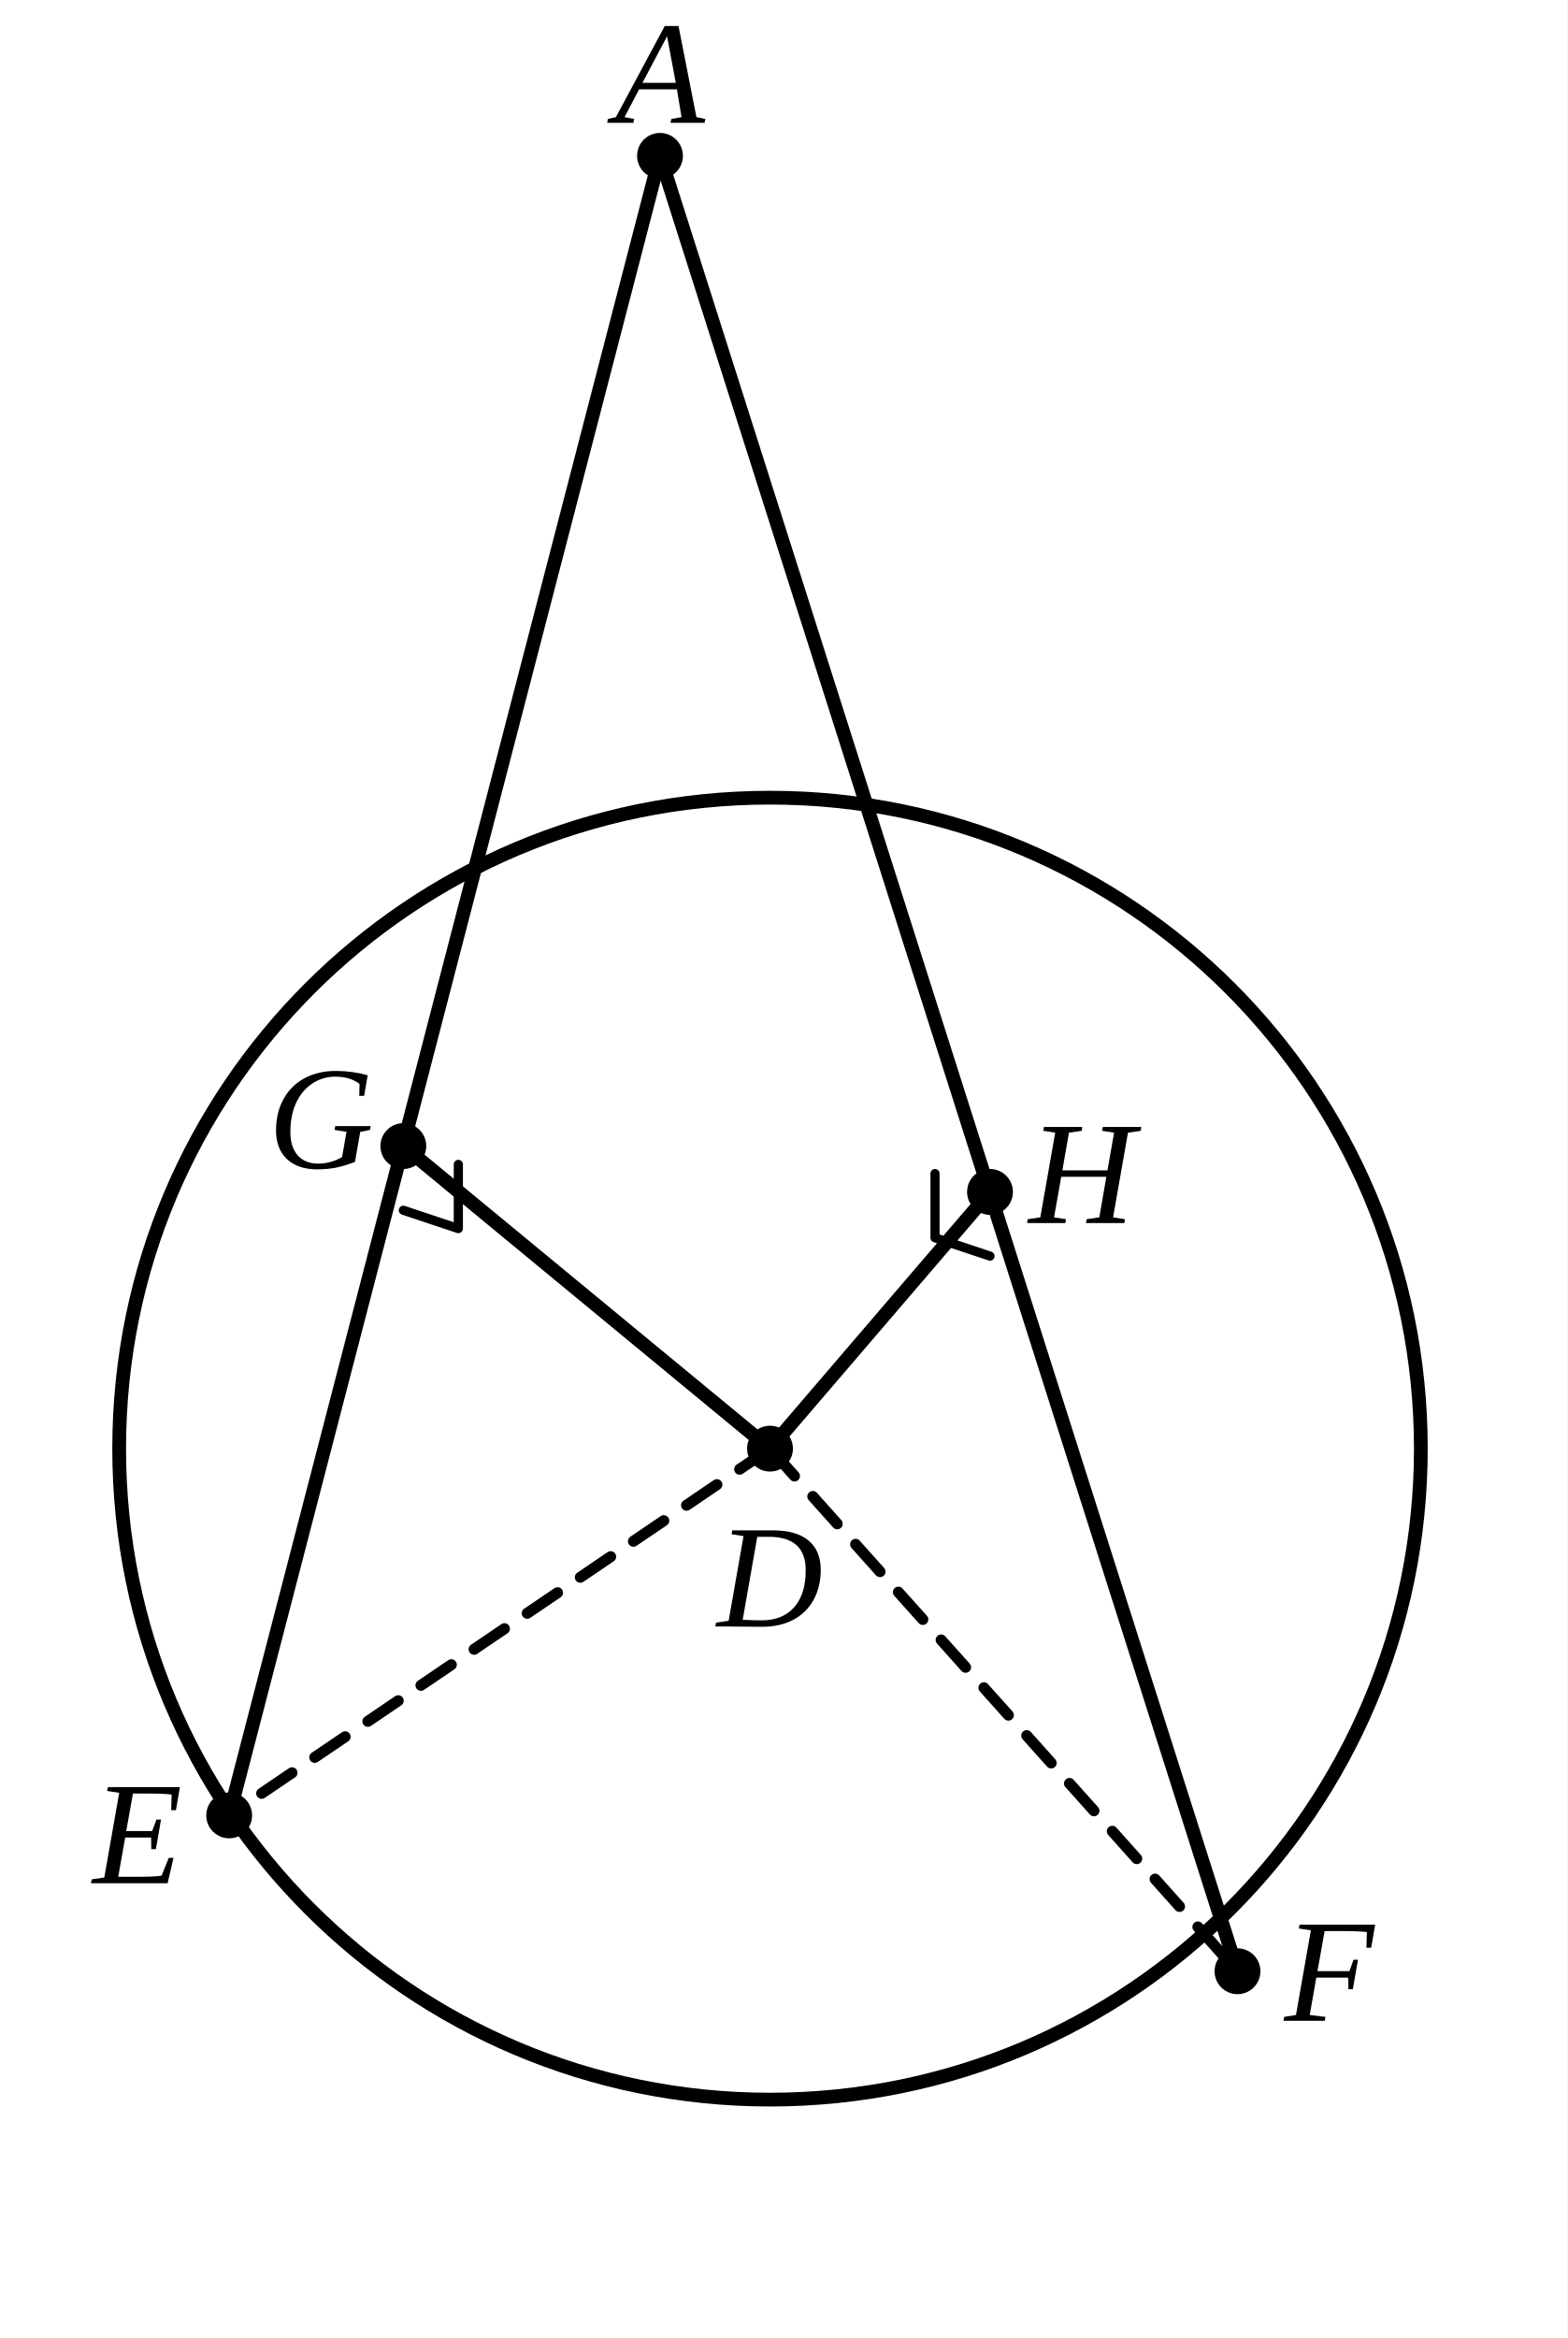
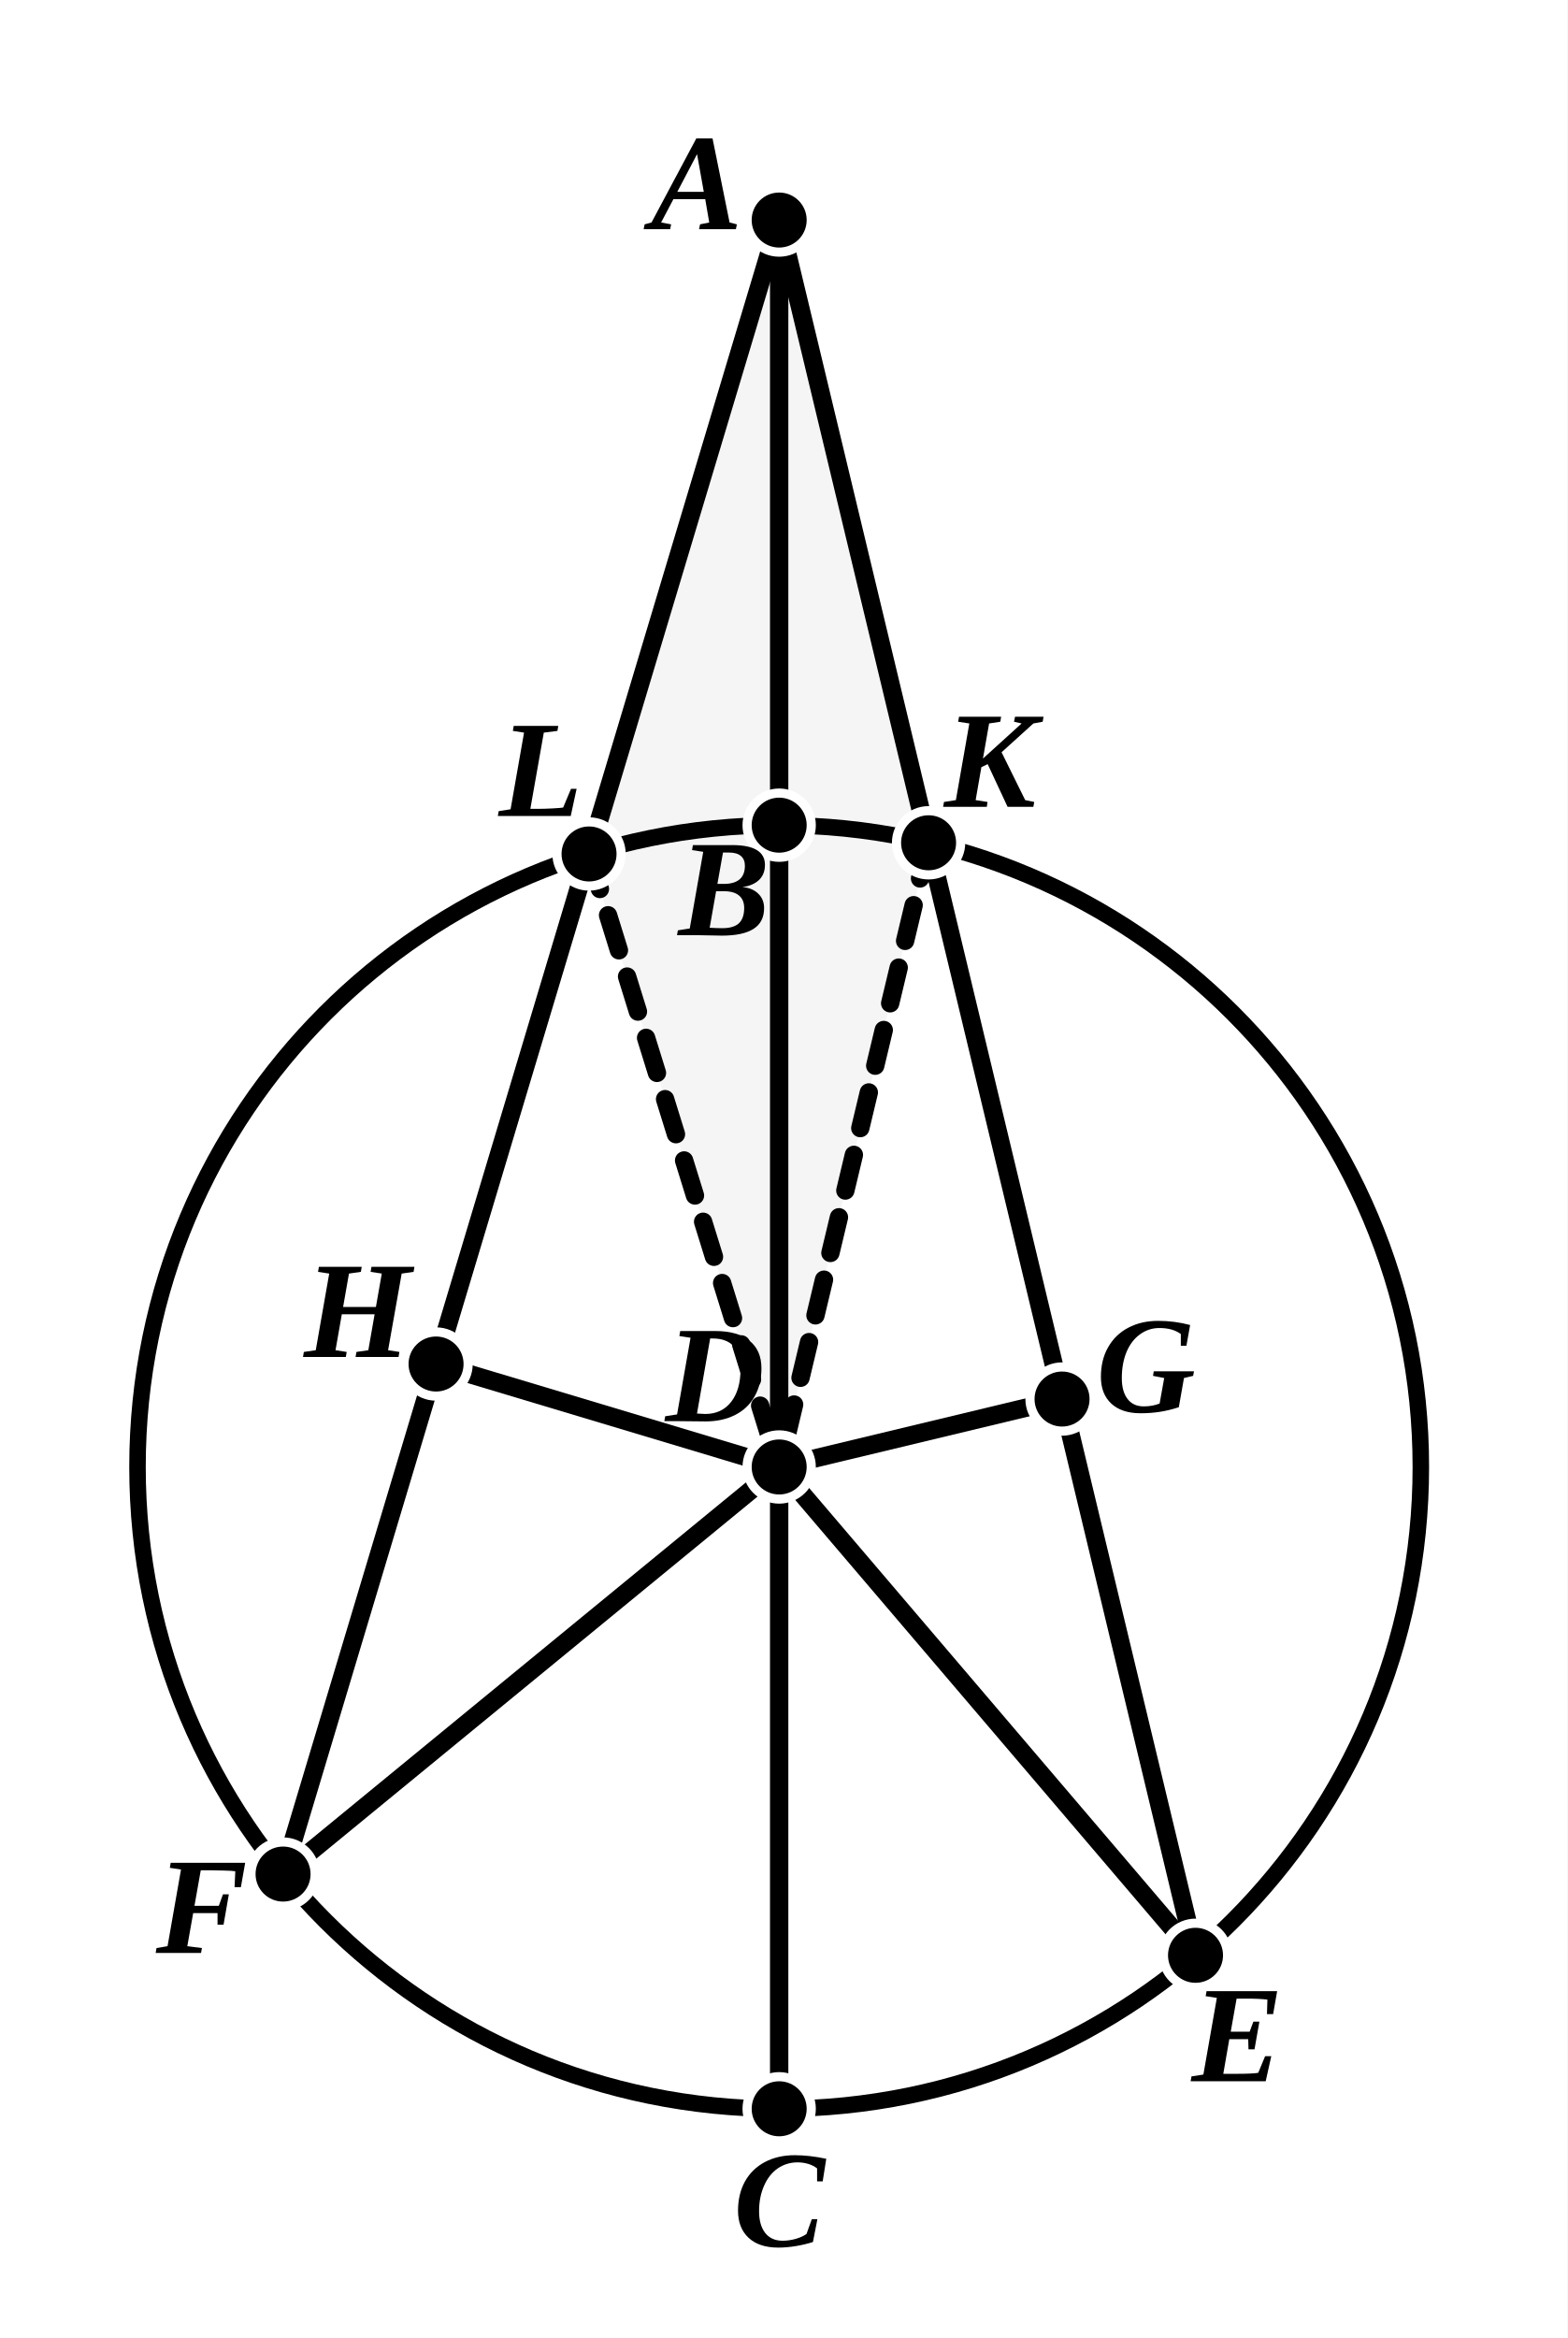
- <svg xmlns="http://www.w3.org/2000/svg" viewBox="0 0 171 255" width="100%" height="auto" class="euclid-diagram">
+ <svg xmlns="http://www.w3.org/2000/svg" viewBox="0 0 171 255" width="171" height="255" class="euclid-graphic" data-graphic-id="0026.g2" data-folio="0026" data-graphic="g2" data-proposition="III.8">
  <style>
- .euclid-diagram {
-     display: block;
-     max-width: 100%;
-     margin: 1.5rem auto;
-     background-color: #ffffff;
- }
- .geometry {
-     stroke: #000000;
-     stroke-width: 1.5;
-     stroke-linecap: round;
-     stroke-linejoin: round;
-     fill: none;
- }
- .construction {
-     stroke: #000000;
-     stroke-width: 1.2;
-     stroke-linecap: round;
-     stroke-linejoin: round;
-     stroke-dasharray: 4, 3;
-     fill: none;
- }
- .point {
-     fill: #000000;
- }
- .label {
-     font-family: "Times New Roman", Times, serif;
-     font-size: 16px;
-     font-style: italic;
-     fill: #000000;
-     text-anchor: middle;
-     dominant-baseline: central;
- }
- .interactive {
-     cursor: pointer;
- }
- .interactive:hover .geometry,
- .interactive:hover.geometry {
-     stroke: #0284c7;
-     stroke-width: 2.5;
- }
- .interactive:hover .point,
- .interactive:hover.point {
-     fill: #0284c7;
- }
- .interactive:hover .label,
- .interactive:hover.label {
-     fill: #0284c7;
-     font-weight: bold;
- }
- </style>
-   <rect width="171" height="255" fill="#ffffff" />
-   <g id="circle" class="interactive">
-     <circle cx="84" cy="158" r="71" class="geometry" />
+     .euclid-graphic {
+       font-family: 'Times New Roman', 'Georgia', serif;
+       font-style: italic;
+       background-color: #ffffff;
+     }
+     .geom-line {
+       stroke: #000000;
+       stroke-width: 2.0;
+       stroke-linecap: round;
+       transition: stroke 0.15s, stroke-width 0.15s;
+     }
+     .geom-dashed {
+       stroke-dasharray: 4, 3;
+     }
+     .geom-circle {
+       stroke: #000000;
+       stroke-width: 1.8;
+       fill: none;
+       transition: stroke 0.15s, stroke-width 0.15s;
+     }
+     .geom-polygon {
+       fill: #000000;
+       fill-opacity: 0.04;
+       stroke: none;
+       transition: fill-opacity 0.15s;
+     }
+     .wedge, .angle {
+       fill: #ef4444;
+       fill-opacity: 0.24;
+       stroke: #ef4444;
+       stroke-width: 2;
+       stroke-linejoin: round;
+       transition: opacity 0.12s ease;
+     }
+     .geom-point {
+       fill: #000000;
+       stroke: #ffffff;
+       stroke-width: 1;
+     }
+     .geom-label {
+       font-size: 15px;
+       font-weight: bold;
+       fill: #000000;
+       user-select: none;
+     }
+     .geom-overlay {
+       opacity: 0;
+       pointer-events: none;
+       transition: opacity 0.12s ease;
+     }
+     /* Interactive Highlight States */
+     [data-ref]:hover, .highlight, .geom-highlight-active {
+       opacity: 1 !important;
+       stroke: #ef4444 !important;
+       stroke-width: 3.5 !important;
+       cursor: pointer;
+     }
+     text[data-ref]:hover, text.highlight, text.geom-highlight-active {
+       fill: #ef4444 !important;
+       stroke: none !important;
+     }
+     .geom-polygon:hover, .geom-polygon.highlight, polygon.geom-highlight-active,
+     path.wedge.geom-highlight-active, path.angle.geom-highlight-active {
+       opacity: 1 !important;
+       fill-opacity: 0.24 !important;
+       fill: #ef4444 !important;
+       stroke: #ef4444 !important;
+       stroke-width: 2.5 !important;
+     }
+     .geom-point:hover, .geom-point.highlight, circle.geom-point.geom-highlight-active {
+       r: 5.5 !important;
+       fill: #ef4444 !important;
+       stroke: #ffffff !important;
+       stroke-width: 1.5 !important;
+     }
+   </style>
+   <rect width="100%" height="100%" fill="#ffffff" />
+   <g id="elements">
+     <circle id="el-circle-DB" data-ref="( D B )" data-aliases="( B C E ); ( B K E C F L )" data-type="circle" cx="85" cy="160" r="70" class="geom-circle" />
+     <line id="el-line-AC" data-ref="[ A C ]" data-aliases="[ C A ]" data-type="line" x1="85" y1="24" x2="85" y2="230" class="geom-line geom-overlay" />
  </g>
-   <g id="lines-from-A" class="interactive">
-     <line x1="72" y1="17" x2="25" y2="198" class="geometry" />
-     <line x1="72" y1="17" x2="135" y2="215" class="geometry" />
+   <g id="graphics">
+     <polygon id="el-tri-AKD" data-ref="&lt; A K D &gt;" data-type="polygon" points="85,24 101.30,91.92 85,160" class="geom-polygon" />
+     <polygon id="el-tri-ALD" data-ref="&lt; A L D &gt;" data-type="polygon" points="85,24 64.26,93.14 85,160" class="geom-polygon" />
+     <line id="el-seg-AB" data-ref="/ A B /" data-aliases="/ B A /" data-type="segment" x1="85" y1="24" x2="85" y2="90" class="geom-line" />
+     <line id="el-seg-BD" data-ref="/ B D /" data-aliases="/ D B /" data-type="segment" x1="85" y1="90" x2="85" y2="160" class="geom-line" />
+     <line id="el-seg-DC" data-ref="/ D C /" data-aliases="/ C D /" data-type="segment" x1="85" y1="160" x2="85" y2="230" class="geom-line" />
+     <line id="el-seg-AD" data-ref="/ A D /" data-aliases="/ D A /" data-type="segment" x1="85" y1="24" x2="85" y2="160" class="geom-line geom-overlay" />
+     <line id="el-seg-BC" data-ref="/ B C /" data-aliases="/ C B /" data-type="segment" x1="85" y1="90" x2="85" y2="230" class="geom-line geom-overlay" />
+     <line id="el-seg-AC" data-ref="/ A C /" data-aliases="/ C A /" data-type="segment" x1="85" y1="24" x2="85" y2="230" class="geom-line geom-overlay" />
+     <line id="el-seg-AK" data-ref="/ A K /" data-aliases="/ K A /" data-type="segment" x1="85" y1="24" x2="101.30" y2="91.92" class="geom-line" />
+     <line id="el-seg-KG" data-ref="/ K G /" data-aliases="/ G K /" data-type="segment" x1="101.30" y1="91.92" x2="115.86" y2="152.59" class="geom-line" />
+     <line id="el-seg-GE" data-ref="/ G E /" data-aliases="/ E G /" data-type="segment" x1="115.86" y1="152.59" x2="130.42" y2="213.26" class="geom-line" />
+     <line id="el-seg-AG" data-ref="/ A G /" data-aliases="/ G A /" data-type="segment" x1="85" y1="24" x2="115.86" y2="152.59" class="geom-line geom-overlay" />
+     <line id="el-seg-KE" data-ref="/ K E /" data-aliases="/ E K /" data-type="segment" x1="101.30" y1="91.92" x2="130.42" y2="213.26" class="geom-line geom-overlay" />
+     <line id="el-seg-AE" data-ref="/ A E /" data-aliases="/ E A /" data-type="segment" x1="85" y1="24" x2="130.42" y2="213.26" class="geom-line geom-overlay" />
+     <line id="el-seg-AL" data-ref="/ A L /" data-aliases="/ L A /" data-type="segment" x1="85" y1="24" x2="64.26" y2="93.14" class="geom-line" />
+     <line id="el-seg-LH" data-ref="/ L H /" data-aliases="/ H L /" data-type="segment" x1="64.26" y1="93.14" x2="47.57" y2="148.77" class="geom-line" />
+     <line id="el-seg-HF" data-ref="/ H F /" data-aliases="/ F H /" data-type="segment" x1="47.57" y1="148.77" x2="30.88" y2="204.40" class="geom-line" />
+     <line id="el-seg-AH" data-ref="/ A H /" data-aliases="/ H A /" data-type="segment" x1="85" y1="24" x2="47.57" y2="148.77" class="geom-line geom-overlay" />
+     <line id="el-seg-LF" data-ref="/ L F /" data-aliases="/ F L /" data-type="segment" x1="64.26" y1="93.14" x2="30.88" y2="204.40" class="geom-line geom-overlay" />
+     <line id="el-seg-AF" data-ref="/ A F /" data-aliases="/ F A /" data-type="segment" x1="85" y1="24" x2="30.88" y2="204.40" class="geom-line geom-overlay" />
+     <line id="el-seg-DG" data-ref="/ D G /" data-aliases="/ G D /" data-type="segment" x1="85" y1="160" x2="115.86" y2="152.59" class="geom-line" />
+     <line id="el-seg-DH" data-ref="/ D H /" data-aliases="/ H D /" data-type="segment" x1="85" y1="160" x2="47.57" y2="148.77" class="geom-line" />
+     <line id="el-seg-DE" data-ref="/ D E /" data-aliases="/ E D /" data-type="segment" x1="85" y1="160" x2="130.42" y2="213.26" class="geom-line" />
+     <line id="el-seg-DF" data-ref="/ D F /" data-aliases="/ F D /" data-type="segment" x1="85" y1="160" x2="30.88" y2="204.40" class="geom-line" />
+     <line id="el-seg-KD" data-ref="/ K D /" data-aliases="/ D K /" data-type="segment" x1="101.30" y1="91.92" x2="85" y2="160" class="geom-line geom-dashed" />
+     <line id="el-seg-LD" data-ref="/ L D /" data-aliases="/ D L /" data-type="segment" x1="64.26" y1="93.14" x2="85" y2="160" class="geom-line geom-dashed" />
+     <path id="el-ang-AKD" data-ref="&lt; A K D )" data-aliases="&lt; D K A )" data-type="wedge" d="M 101.30 91.92 L 97.57 76.37 A 16.0 16.0 0 0 0 97.58 107.48 Z" class="wedge angle geom-overlay" />
+     <path id="el-ang-ALD" data-ref="&lt; A L D )" data-aliases="&lt; D L A )" data-type="wedge" d="M 64.26 93.14 L 68.85 77.82 A 16.0 16.0 0 0 1 69.00 108.43 Z" class="wedge angle geom-overlay" />
  </g>
-   <g id="perpendiculars" class="interactive">
-     <line x1="84" y1="158" x2="44" y2="125" class="geometry" />
-     <line x1="84" y1="158" x2="108" y2="130" class="geometry" />
-     <polyline points="44,132 50,134 50,127" class="geometry" style="stroke-width: 1;" />
-     <polyline points="108,137 102,135 102,128" class="geometry" style="stroke-width: 1;" />
-   </g>
-   <g id="radii" class="interactive">
-     <line x1="84" y1="158" x2="25" y2="198" class="construction" />
-     <line x1="84" y1="158" x2="135" y2="215" class="construction" />
+   <g id="highlights" style="pointer-events: none;">
+     <circle id="hl-circle-DB" data-ref="( D B )" data-aliases="( B C E ); ( B K E C F L )" cx="85" cy="160" r="70" class="geom-circle geom-overlay" />
+     <polygon id="hl-tri-AKD" data-ref="&lt; A K D &gt;" points="85,24 101.30,91.92 85,160" class="geom-polygon geom-overlay" />
+     <polygon id="hl-tri-ALD" data-ref="&lt; A L D &gt;" points="85,24 64.26,93.14 85,160" class="geom-polygon geom-overlay" />
+     <line id="hl-seg-AB" data-ref="/ A B /" data-aliases="/ B A /" x1="85" y1="24" x2="85" y2="90" class="geom-line geom-overlay" />
+     <line id="hl-seg-BD" data-ref="/ B D /" data-aliases="/ D B /" x1="85" y1="90" x2="85" y2="160" class="geom-line geom-overlay" />
+     <line id="hl-seg-DC" data-ref="/ D C /" data-aliases="/ C D /" x1="85" y1="160" x2="85" y2="230" class="geom-line geom-overlay" />
+     <line id="hl-seg-AD" data-ref="/ A D /" data-aliases="/ D A /" x1="85" y1="24" x2="85" y2="160" class="geom-line geom-overlay" />
+     <line id="hl-seg-BC" data-ref="/ B C /" data-aliases="/ C B /" x1="85" y1="90" x2="85" y2="230" class="geom-line geom-overlay" />
+     <line id="hl-seg-AC" data-ref="/ A C /" data-aliases="/ C A /" x1="85" y1="24" x2="85" y2="230" class="geom-line geom-overlay" />
+     <line id="hl-seg-AK" data-ref="/ A K /" data-aliases="/ K A /" x1="85" y1="24" x2="101.30" y2="91.92" class="geom-line geom-overlay" />
+     <line id="hl-seg-KG" data-ref="/ K G /" data-aliases="/ G K /" x1="101.30" y1="91.92" x2="115.86" y2="152.59" class="geom-line geom-overlay" />
+     <line id="hl-seg-GE" data-ref="/ G E /" data-aliases="/ E G /" x1="115.86" y1="152.59" x2="130.42" y2="213.26" class="geom-line geom-overlay" />
+     <line id="hl-seg-AG" data-ref="/ A G /" data-aliases="/ G A /" x1="85" y1="24" x2="115.86" y2="152.59" class="geom-line geom-overlay" />
+     <line id="hl-seg-KE" data-ref="/ K E /" data-aliases="/ E K /" x1="101.30" y1="91.92" x2="130.42" y2="213.26" class="geom-line geom-overlay" />
+     <line id="hl-seg-AE" data-ref="/ A E /" data-aliases="/ E A /" x1="85" y1="24" x2="130.42" y2="213.26" class="geom-line geom-overlay" />
+     <line id="hl-seg-AL" data-ref="/ A L /" data-aliases="/ L A /" x1="85" y1="24" x2="64.26" y2="93.14" class="geom-line geom-overlay" />
+     <line id="hl-seg-LH" data-ref="/ L H /" data-aliases="/ H L /" x1="64.26" y1="93.14" x2="47.57" y2="148.77" class="geom-line geom-overlay" />
+     <line id="hl-seg-HF" data-ref="/ H F /" data-aliases="/ F H /" x1="47.57" y1="148.77" x2="30.88" y2="204.40" class="geom-line geom-overlay" />
+     <line id="hl-seg-AH" data-ref="/ A H /" data-aliases="/ H A /" x1="85" y1="24" x2="47.57" y2="148.77" class="geom-line geom-overlay" />
+     <line id="hl-seg-LF" data-ref="/ L F /" data-aliases="/ F L /" x1="64.26" y1="93.14" x2="30.88" y2="204.40" class="geom-line geom-overlay" />
+     <line id="hl-seg-AF" data-ref="/ A F /" data-aliases="/ F A /" x1="85" y1="24" x2="30.88" y2="204.40" class="geom-line geom-overlay" />
+     <line id="hl-seg-DG" data-ref="/ D G /" data-aliases="/ G D /" x1="85" y1="160" x2="115.86" y2="152.59" class="geom-line geom-overlay" />
+     <line id="hl-seg-DH" data-ref="/ D H /" data-aliases="/ H D /" x1="85" y1="160" x2="47.57" y2="148.77" class="geom-line geom-overlay" />
+     <line id="hl-seg-DE" data-ref="/ D E /" data-aliases="/ E D /" x1="85" y1="160" x2="130.42" y2="213.26" class="geom-line geom-overlay" />
+     <line id="hl-seg-DF" data-ref="/ D F /" data-aliases="/ F D /" x1="85" y1="160" x2="30.88" y2="204.40" class="geom-line geom-overlay" />
+     <line id="hl-seg-KD" data-ref="/ K D /" data-aliases="/ D K /" x1="101.30" y1="91.92" x2="85" y2="160" class="geom-line geom-overlay" />
+     <line id="hl-seg-LD" data-ref="/ L D /" data-aliases="/ D L /" x1="64.26" y1="93.14" x2="85" y2="160" class="geom-line geom-overlay" />
+     <path id="hl-ang-AKD" data-ref="&lt; A K D )" data-aliases="&lt; D K A )" d="M 101.30 91.92 L 97.57 76.37 A 16.0 16.0 0 0 0 97.58 107.48 Z" class="wedge angle geom-overlay" />
+     <path id="hl-ang-ALD" data-ref="&lt; A L D )" data-aliases="&lt; D L A )" d="M 64.26 93.14 L 68.85 77.82 A 16.0 16.0 0 0 1 69.00 108.43 Z" class="wedge angle geom-overlay" />
  </g>
  <g id="points">
-     <circle cx="72" cy="17" r="2.5" class="point" />
-     <circle cx="84" cy="158" r="2.5" class="point" />
-     <circle cx="25" cy="198" r="2.5" class="point" />
-     <circle cx="135" cy="215" r="2.5" class="point" />
-     <circle cx="44" cy="125" r="2.5" class="point" />
-     <circle cx="108" cy="130" r="2.5" class="point" />
+     <circle id="el-pt-A" data-ref="A" data-type="point" cx="85" cy="24" r="3.5" class="geom-point" />
+     <circle id="el-pt-B" data-ref="B" data-type="point" cx="85" cy="90" r="3.5" class="geom-point" />
+     <circle id="el-pt-C" data-ref="C" data-type="point" cx="85" cy="230" r="3.5" class="geom-point" />
+     <circle id="el-pt-D" data-ref="D" data-type="point" cx="85" cy="160" r="3.5" class="geom-point" />
+     <circle id="el-pt-E" data-ref="E" data-type="point" cx="130.42" cy="213.26" r="3.5" class="geom-point" />
+     <circle id="el-pt-F" data-ref="F" data-type="point" cx="30.88" cy="204.40" r="3.5" class="geom-point" />
+     <circle id="el-pt-G" data-ref="G" data-type="point" cx="115.86" cy="152.59" r="3.5" class="geom-point" />
+     <circle id="el-pt-H" data-ref="H" data-type="point" cx="47.57" cy="148.77" r="3.5" class="geom-point" />
+     <circle id="el-pt-K" data-ref="K" data-type="point" cx="101.30" cy="91.92" r="3.5" class="geom-point" />
+     <circle id="el-pt-L" data-ref="L" data-type="point" cx="64.26" cy="93.14" r="3.5" class="geom-point" />
  </g>
  <g id="labels">
-     <text x="72" y="8" class="label">A</text>
-     <text x="84" y="172" class="label">D</text>
-     <text x="15" y="200" class="label">E</text>
-     <text x="145" y="215" class="label">F</text>
-     <text x="35" y="122" class="label">G</text>
-     <text x="118" y="128" class="label">H</text>
+     <text id="lbl-A" data-ref="A" x="76" y="25" text-anchor="middle" class="geom-label">A</text>
+     <text id="lbl-B" data-ref="B" x="79" y="102" text-anchor="middle" class="geom-label">B</text>
+     <text id="lbl-C" data-ref="C" x="85" y="245" text-anchor="middle" class="geom-label">C</text>
+     <text id="lbl-D" data-ref="D" x="78" y="155" text-anchor="middle" class="geom-label">D</text>
+     <text id="lbl-E" data-ref="E" x="135" y="227" text-anchor="middle" class="geom-label">E</text>
+     <text id="lbl-F" data-ref="F" x="22" y="213" text-anchor="middle" class="geom-label">F</text>
+     <text id="lbl-G" data-ref="G" x="125" y="154" text-anchor="middle" class="geom-label">G</text>
+     <text id="lbl-H" data-ref="H" x="39" y="148" text-anchor="middle" class="geom-label">H</text>
+     <text id="lbl-K" data-ref="K" x="108" y="88" text-anchor="middle" class="geom-label">K</text>
+     <text id="lbl-L" data-ref="L" x="59" y="89" text-anchor="middle" class="geom-label">L</text>
  </g>
</svg>
